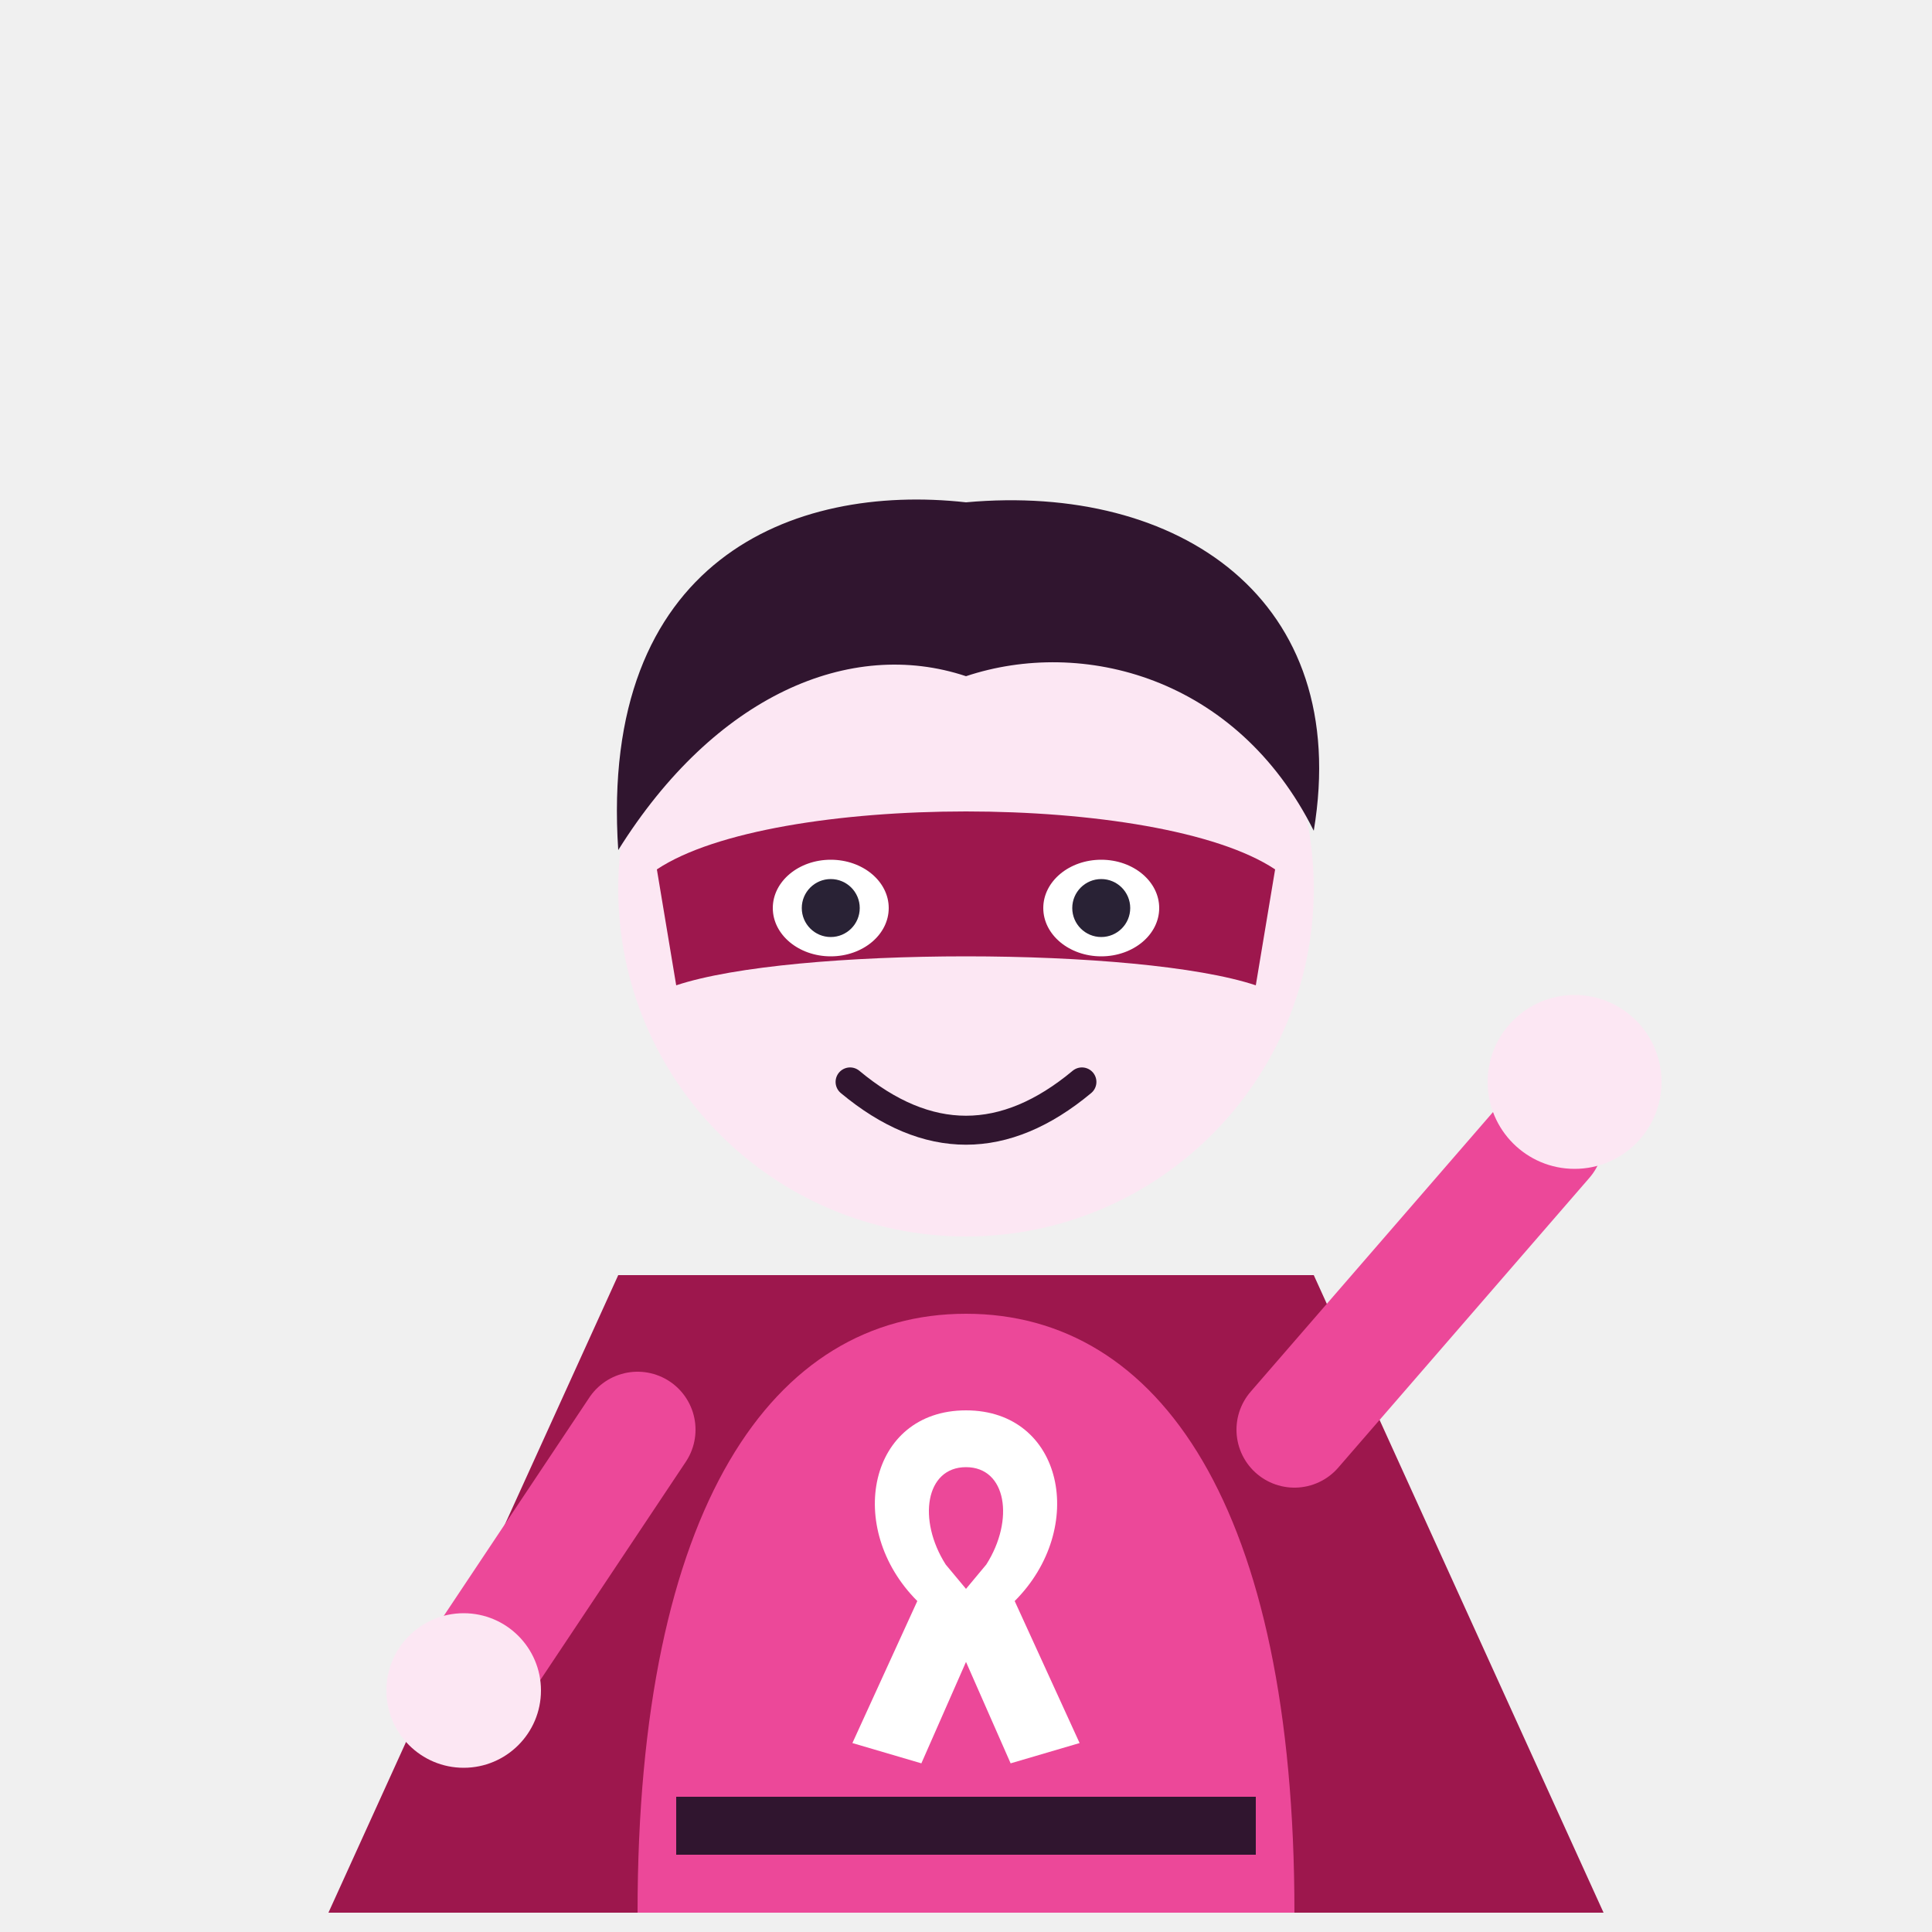
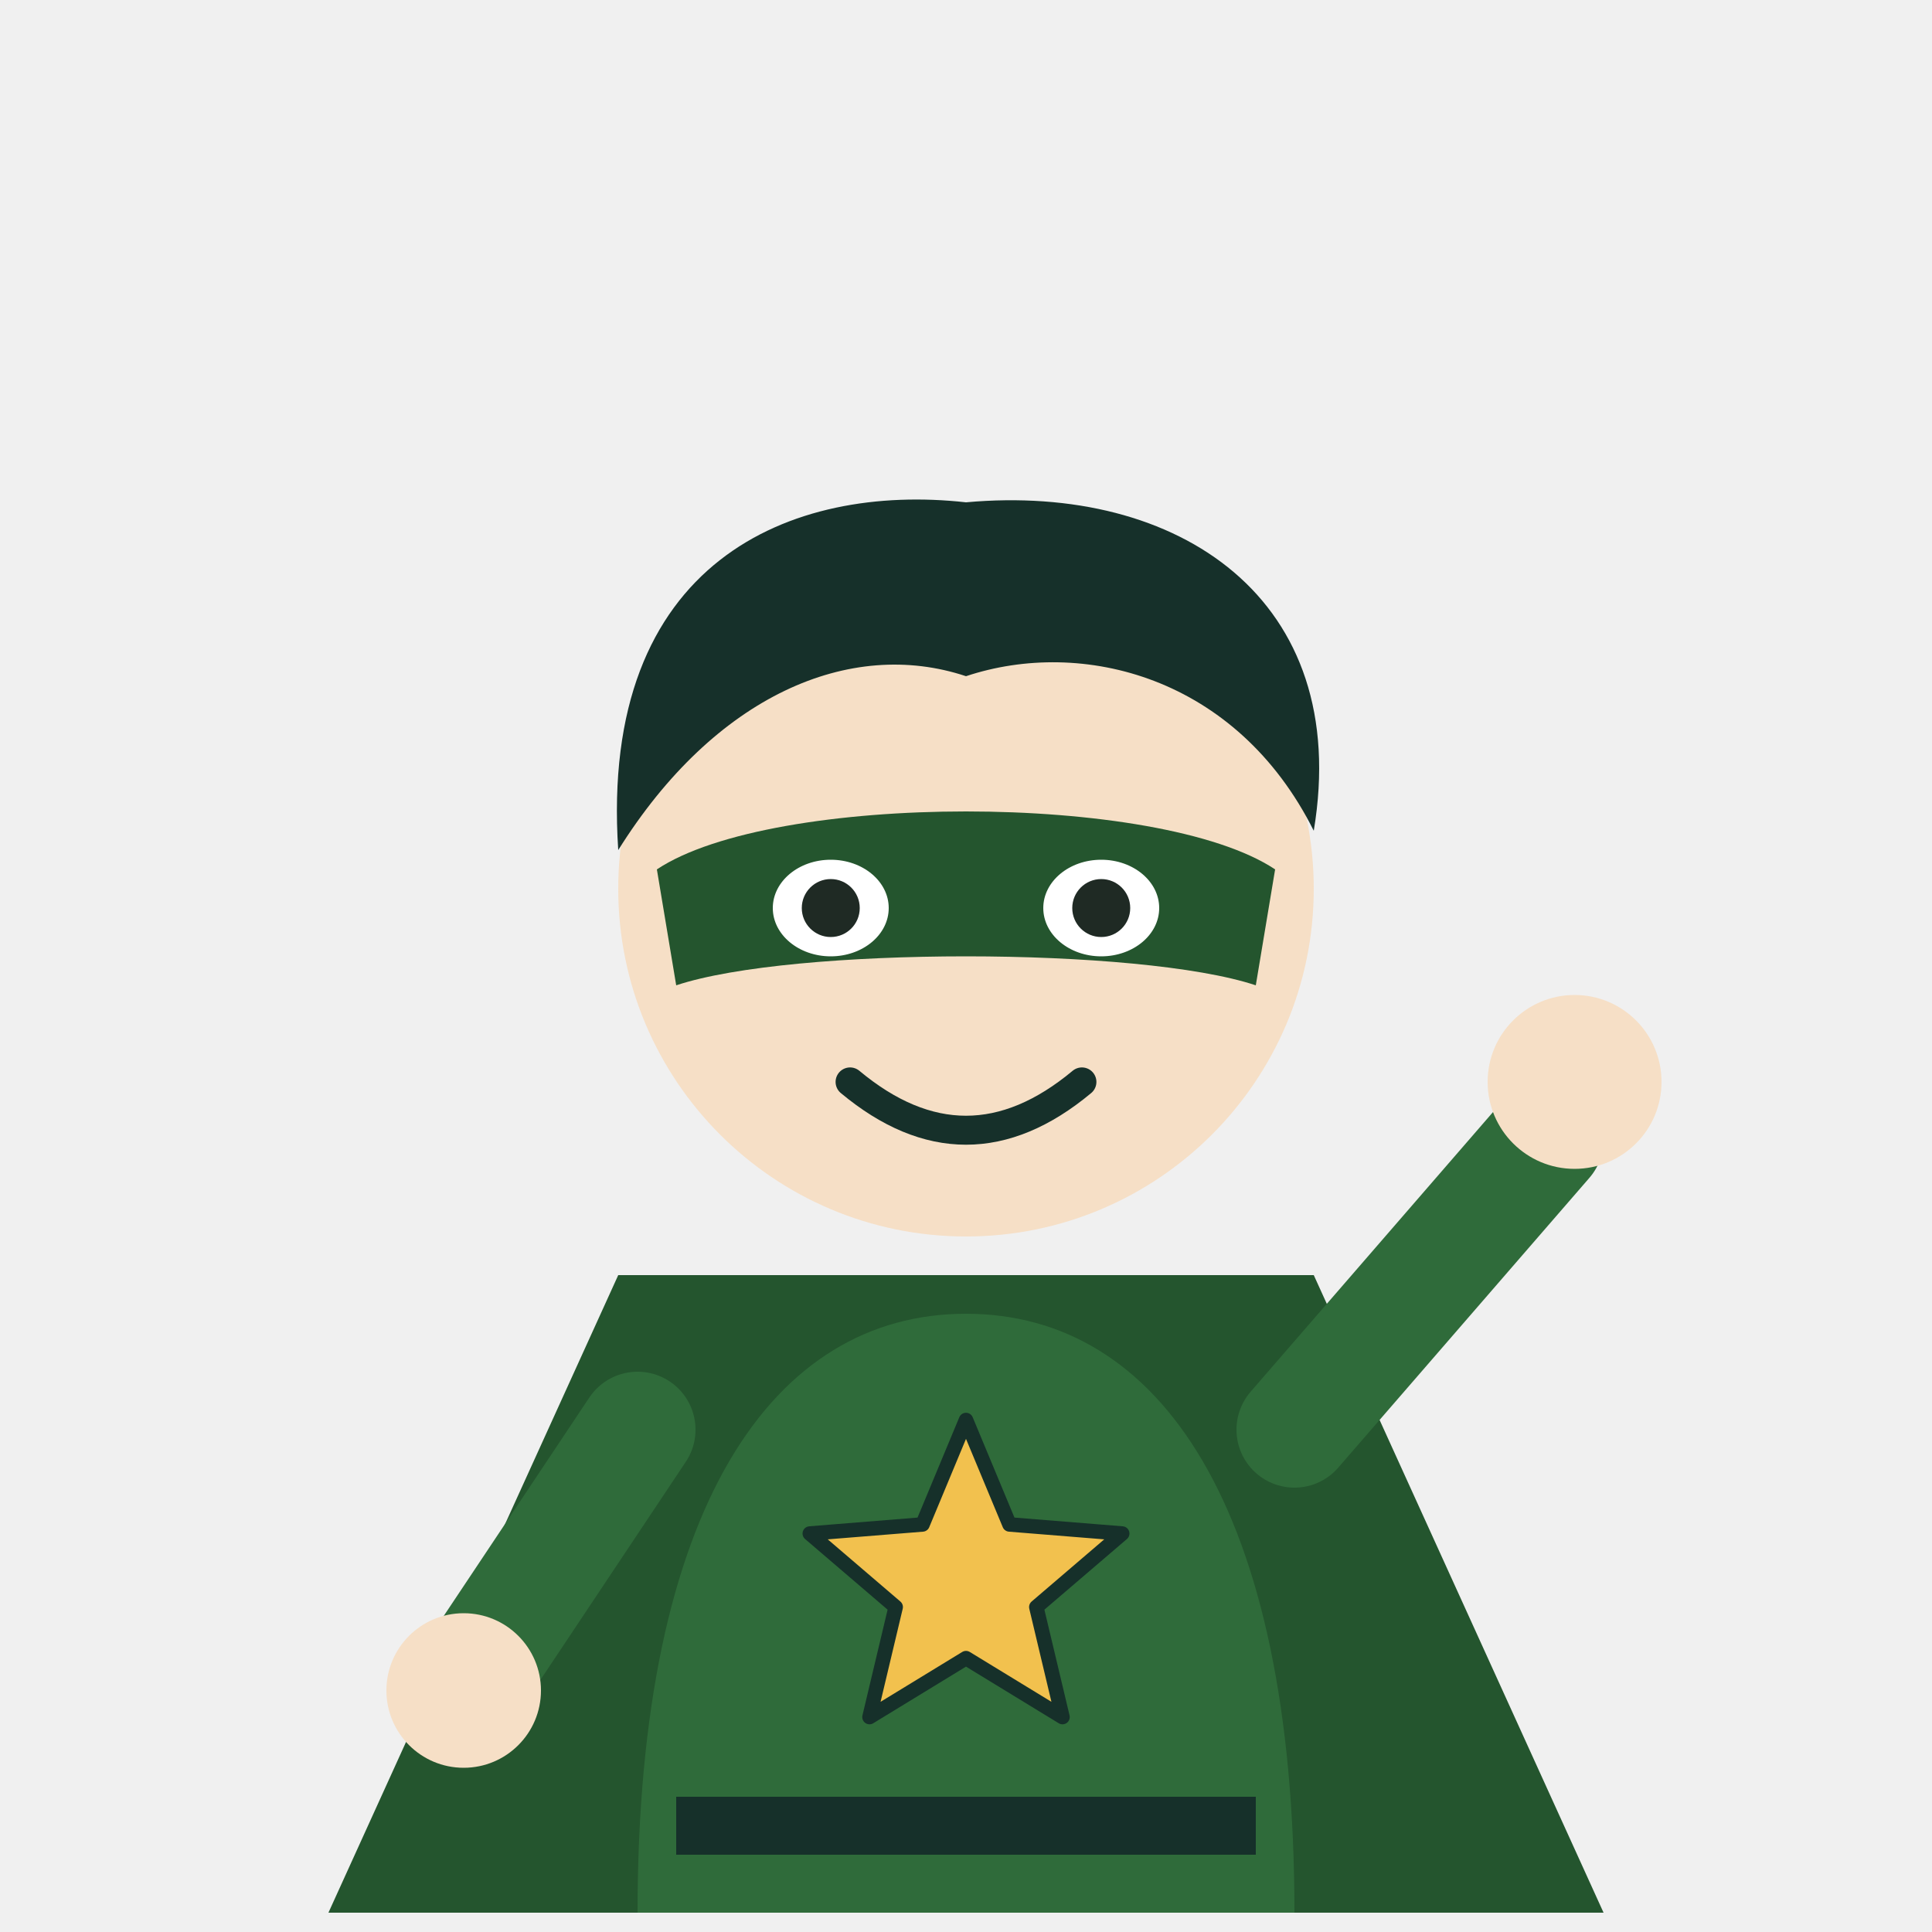
- <svg xmlns="http://www.w3.org/2000/svg" preserveAspectRatio="none" overflow="visible" style="display: block;" width="100" height="100" viewBox="0 0 100 100" fill="none">
+ <svg xmlns="http://www.w3.org/2000/svg" preserveAspectRatio="none" overflow="visible" style="display: block;" width="100" height="100" viewBox="0 0 200 200" fill="none">
  <g id="art">
-     <path id="Vector" d="M32 66L17 99H83L68 66H32Z" fill="#9D174D" />
-     <path id="Vector_2" d="M33 99C33 78 40 68 50 68C60 68 67 78 67 99H33Z" fill="#EC4899" />
-     <path id="Vector_3" d="M67 74L80 59" stroke-width="6" stroke-linecap="round" stroke="#EC4899" />
-     <path id="Vector_4" d="M81.5 60.5C83.985 60.5 86 58.485 86 56C86 53.515 83.985 51.5 81.5 51.5C79.015 51.5 77 53.515 77 56C77 58.485 79.015 60.5 81.5 60.5Z" fill="#FCE7F3" />
-     <path id="Vector_5" d="M33 74L25 86" stroke-width="6" stroke-linecap="round" stroke="#EC4899" />
-     <path id="Vector_6" d="M24 91.5C26.209 91.5 28 89.709 28 87.5C28 85.291 26.209 83.5 24 83.5C21.791 83.5 20 85.291 20 87.5C20 89.709 21.791 91.5 24 91.5Z" fill="#FCE7F3" />
-     <path id="Vector_7" d="M50 73C44.96 73 43.7 79.09 47.48 82.87L44.12 90.22L47.69 91.27L50 86.02L52.31 91.27L55.88 90.22L52.52 82.87C56.3 79.09 55.04 73 50 73ZM50 75.94C47.9 75.94 47.48 78.67 48.95 80.98L50 82.24L51.05 80.98C52.52 78.67 52.1 75.94 50 75.94Z" fill-rule="evenodd" clip-rule="evenodd" fill="white" />
-     <path id="Vector_8" d="M65 93H35V96H65V93Z" fill="#30152F" />
-     <path id="Vector_9" d="M50 64C59.941 64 68 55.941 68 46C68 36.059 59.941 28 50 28C40.059 28 32 36.059 32 46C32 55.941 40.059 64 50 64Z" fill="#FCE7F3" />
-     <path id="Vector_10" d="M32 44C31 29 41 25 50 26C61 25 70 31 68 43C64 35 56 33 50 35C44 33 37 36 32 44Z" fill="#30152F" />
-     <path id="Vector_11" d="M34 45C40 41 60 41 66 45L65 51C59 49 41 49 35 51L34 45Z" fill="#9D174D" />
-     <path id="Vector_12" d="M43 49.5C44.657 49.5 46 48.381 46 47C46 45.619 44.657 44.5 43 44.5C41.343 44.5 40 45.619 40 47C40 48.381 41.343 49.5 43 49.5Z" fill="white" />
-     <path id="Vector_13" d="M57 49.5C58.657 49.5 60 48.381 60 47C60 45.619 58.657 44.5 57 44.5C55.343 44.5 54 45.619 54 47C54 48.381 55.343 49.5 57 49.5Z" fill="white" />
-     <path id="Vector_14" d="M43 48.5C43.828 48.5 44.5 47.828 44.5 47C44.5 46.172 43.828 45.5 43 45.5C42.172 45.5 41.5 46.172 41.5 47C41.5 47.828 42.172 48.5 43 48.5Z" fill="#292235" />
-     <path id="Vector_15" d="M57 48.5C57.828 48.5 58.5 47.828 58.5 47C58.5 46.172 57.828 45.5 57 45.5C56.172 45.5 55.5 46.172 55.5 47C55.5 47.828 56.172 48.5 57 48.5Z" fill="#292235" />
-     <path id="Vector_16" d="M44 56C48 59.333 52 59.333 56 56" stroke-width="1.5" stroke-linecap="round" stroke="#30152F" />
+     <path id="Vector" d="M64 132L34 198H166L136 132H64Z" fill="#24552E" />
+     <path id="Vector_2" d="M66 198C66 156 80 136 100 136C120 136 134 156 134 198H66Z" fill="#2F6B3A" />
+     <path id="Vector_3" d="M134 148L160 118" stroke-width="12" stroke-linecap="round" stroke="#2F6B3A" />
+     <path id="Vector_4" d="M163 121C167.971 121 172 116.971 172 112C172 107.029 167.971 103 163 103C158.029 103 154 107.029 154 112C154 116.971 158.029 121 163 121Z" fill="#F6DFC6" />
+     <path id="Vector_5" d="M66 148L50 172" stroke-width="12" stroke-linecap="round" stroke="#2F6B3A" />
+     <path id="Vector_6" d="M48 183C52.418 183 56 179.418 56 175C56 170.582 52.418 167 48 167C43.582 167 40 170.582 40 175C40 179.418 43.582 183 48 183Z" fill="#F6DFC6" />
+     <path id="star" d="M100.00 147.00L104.50 157.81L116.17 158.75L107.28 166.36L109.99 177.75L100.00 171.65L90.01 177.75L92.72 166.36L83.83 158.75L95.50 157.81Z" fill="#F2C14E" stroke="#16302A" stroke-width="1.5" stroke-linejoin="round" />
+     <path id="Vector_8" d="M130 186H70V192H130V186Z" fill="#16302A" />
+     <path id="Vector_9" d="M100 128C119.882 128 136 111.882 136 92C136 72.118 119.882 56 100 56C80.118 56 64 72.118 64 92C64 111.882 80.118 128 100 128Z" fill="#F6DFC6" />
+     <path id="Vector_10" d="M64 88C62 58 82 50 100 52C122 50 140 62 136 86C128 70 112 66 100 70C88 66 74 72 64 88Z" fill="#16302A" />
+     <path id="Vector_11" d="M68 90C80 82 120 82 132 90L130 102C118 98 82 98 70 102L68 90Z" fill="#24552E" />
+     <path id="Vector_12" d="M86 99C89.314 99 92 96.761 92 94C92 91.239 89.314 89 86 89C82.686 89 80 91.239 80 94C80 96.761 82.686 99 86 99Z" fill="white" />
+     <path id="Vector_13" d="M114 99C117.314 99 120 96.761 120 94C120 91.239 117.314 89 114 89C110.686 89 108 91.239 108 94C108 96.761 110.686 99 114 99Z" fill="white" />
+     <path id="Vector_14" d="M86 97C87.657 97 89 95.657 89 94C89 92.343 87.657 91 86 91C84.343 91 83 92.343 83 94C83 95.657 84.343 97 86 97Z" fill="#1F2A24" />
+     <path id="Vector_15" d="M114 97C115.657 97 117 95.657 117 94C117 92.343 115.657 91 114 91C112.343 91 111 92.343 111 94C111 95.657 112.343 97 114 97Z" fill="#1F2A24" />
+     <path id="Vector_16" d="M88 112C96 118.667 104 118.667 112 112" stroke-width="3" stroke-linecap="round" stroke="#16302A" />
  </g>
</svg>
